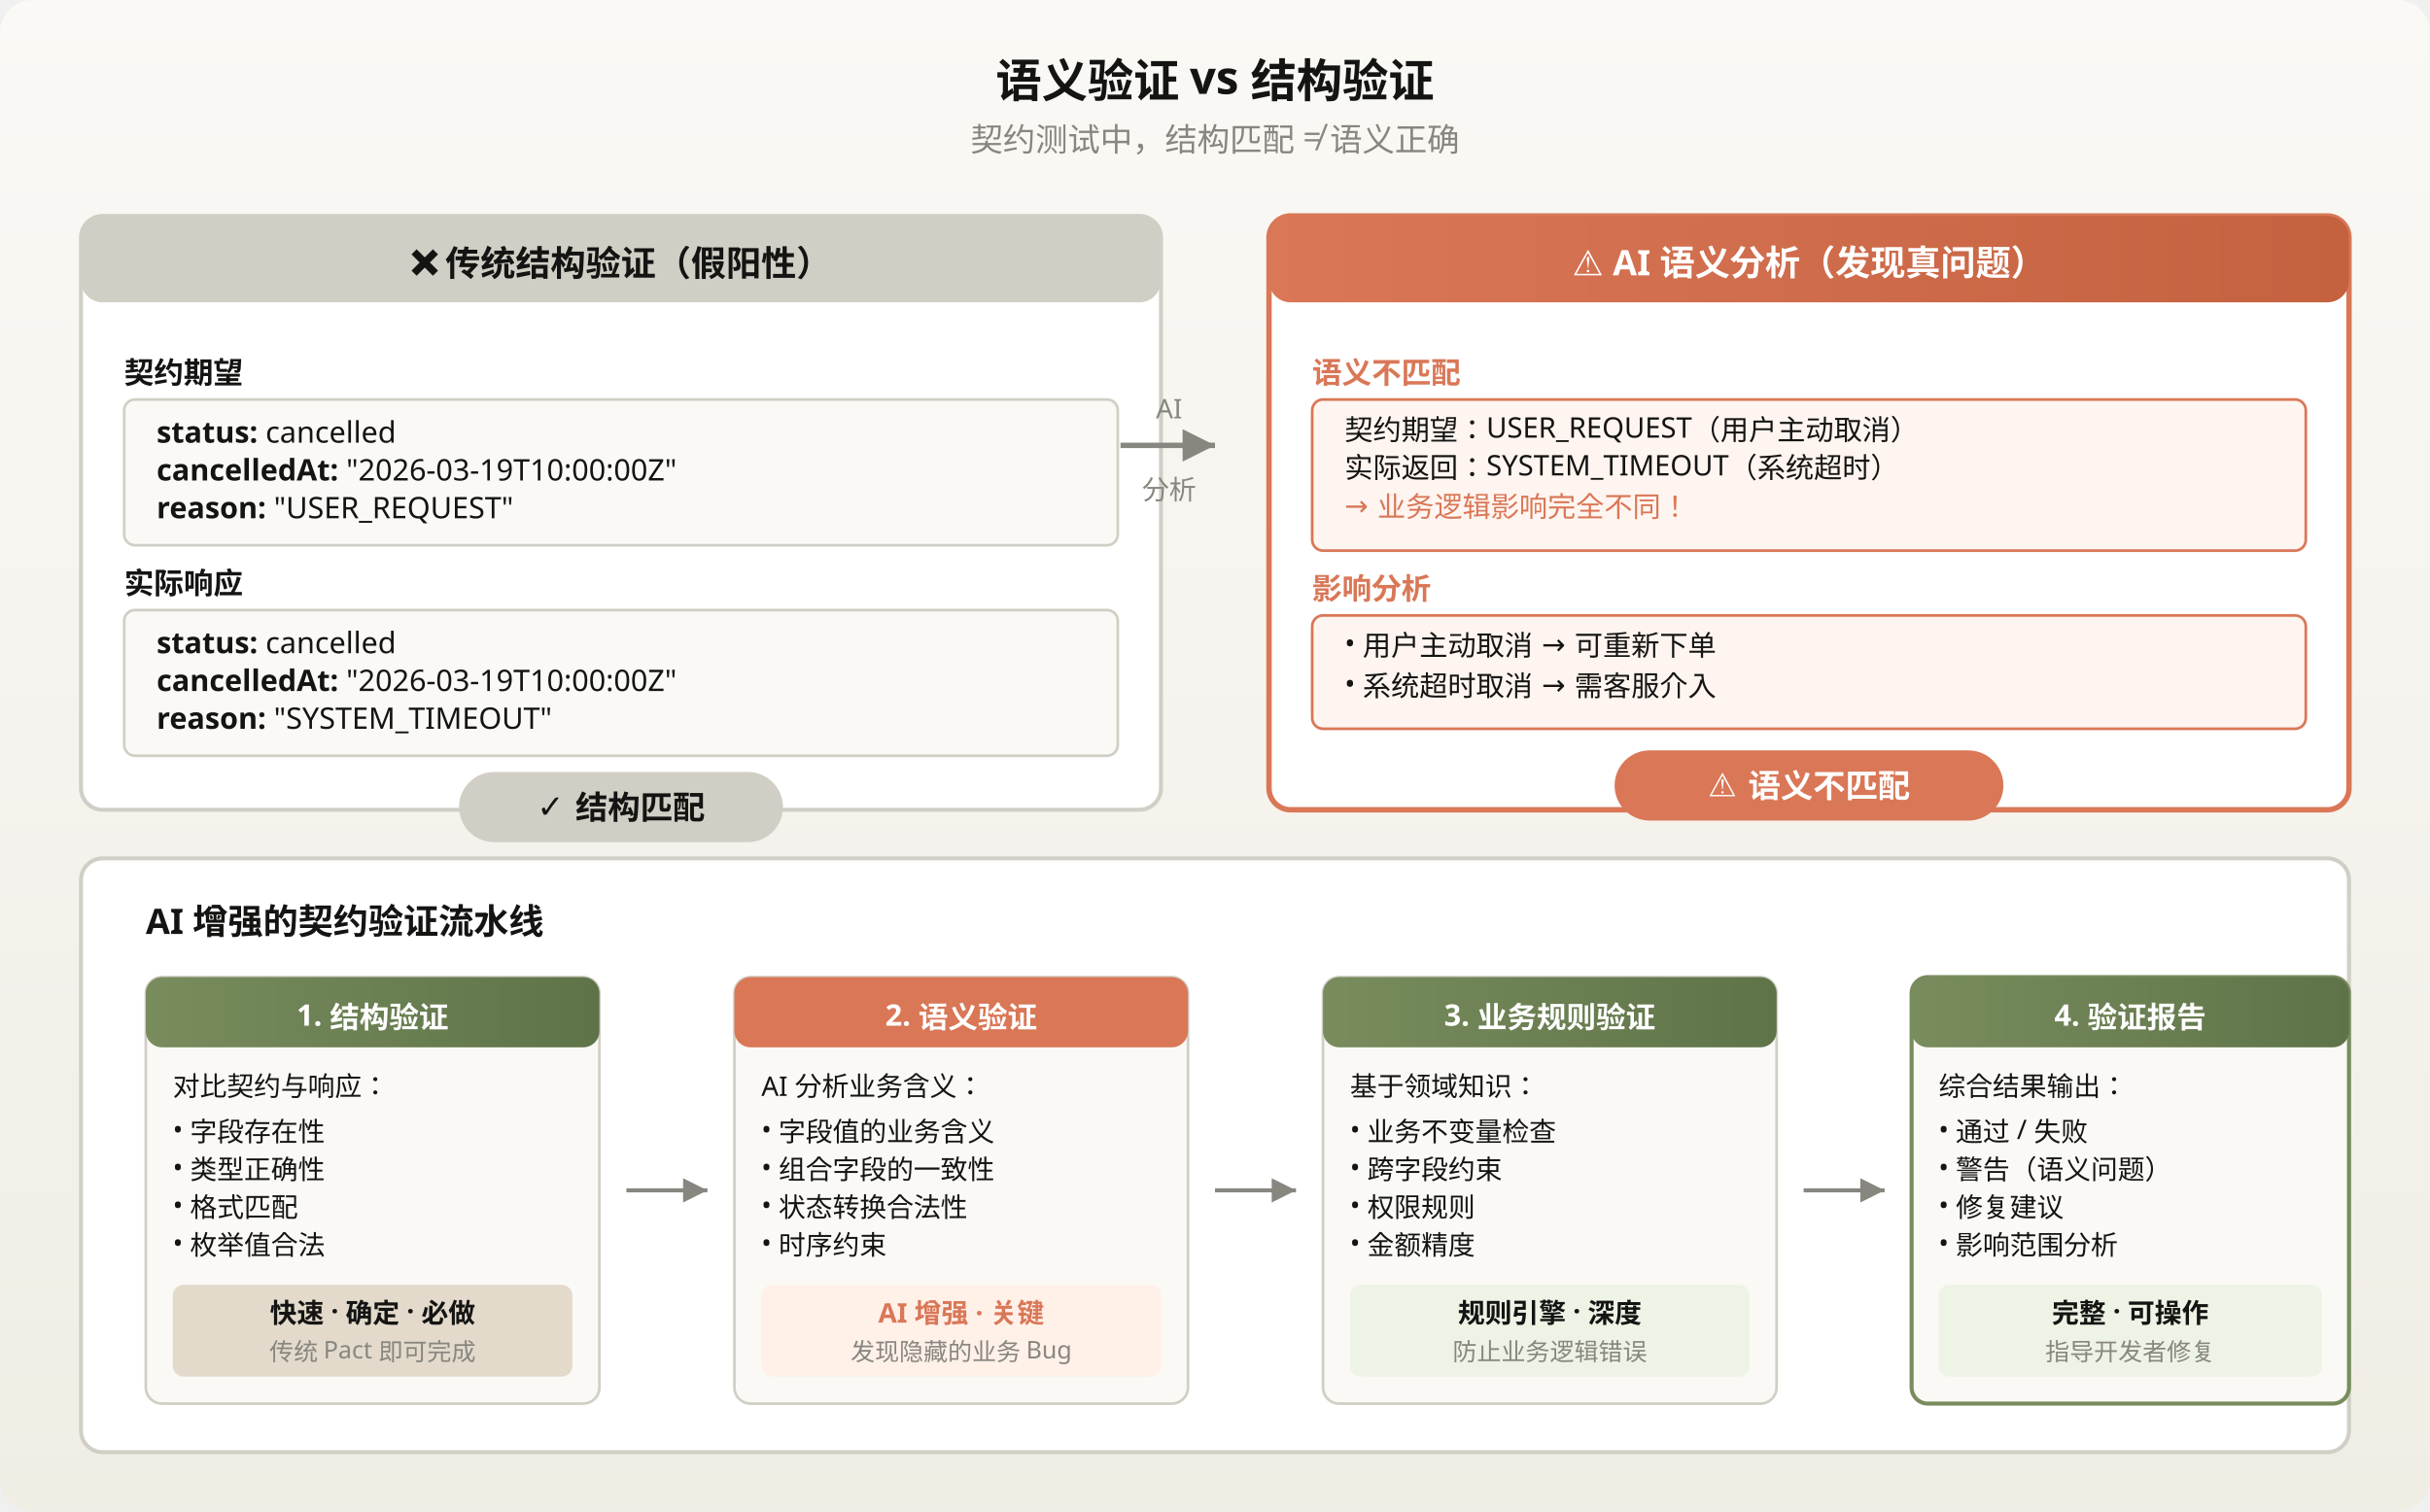
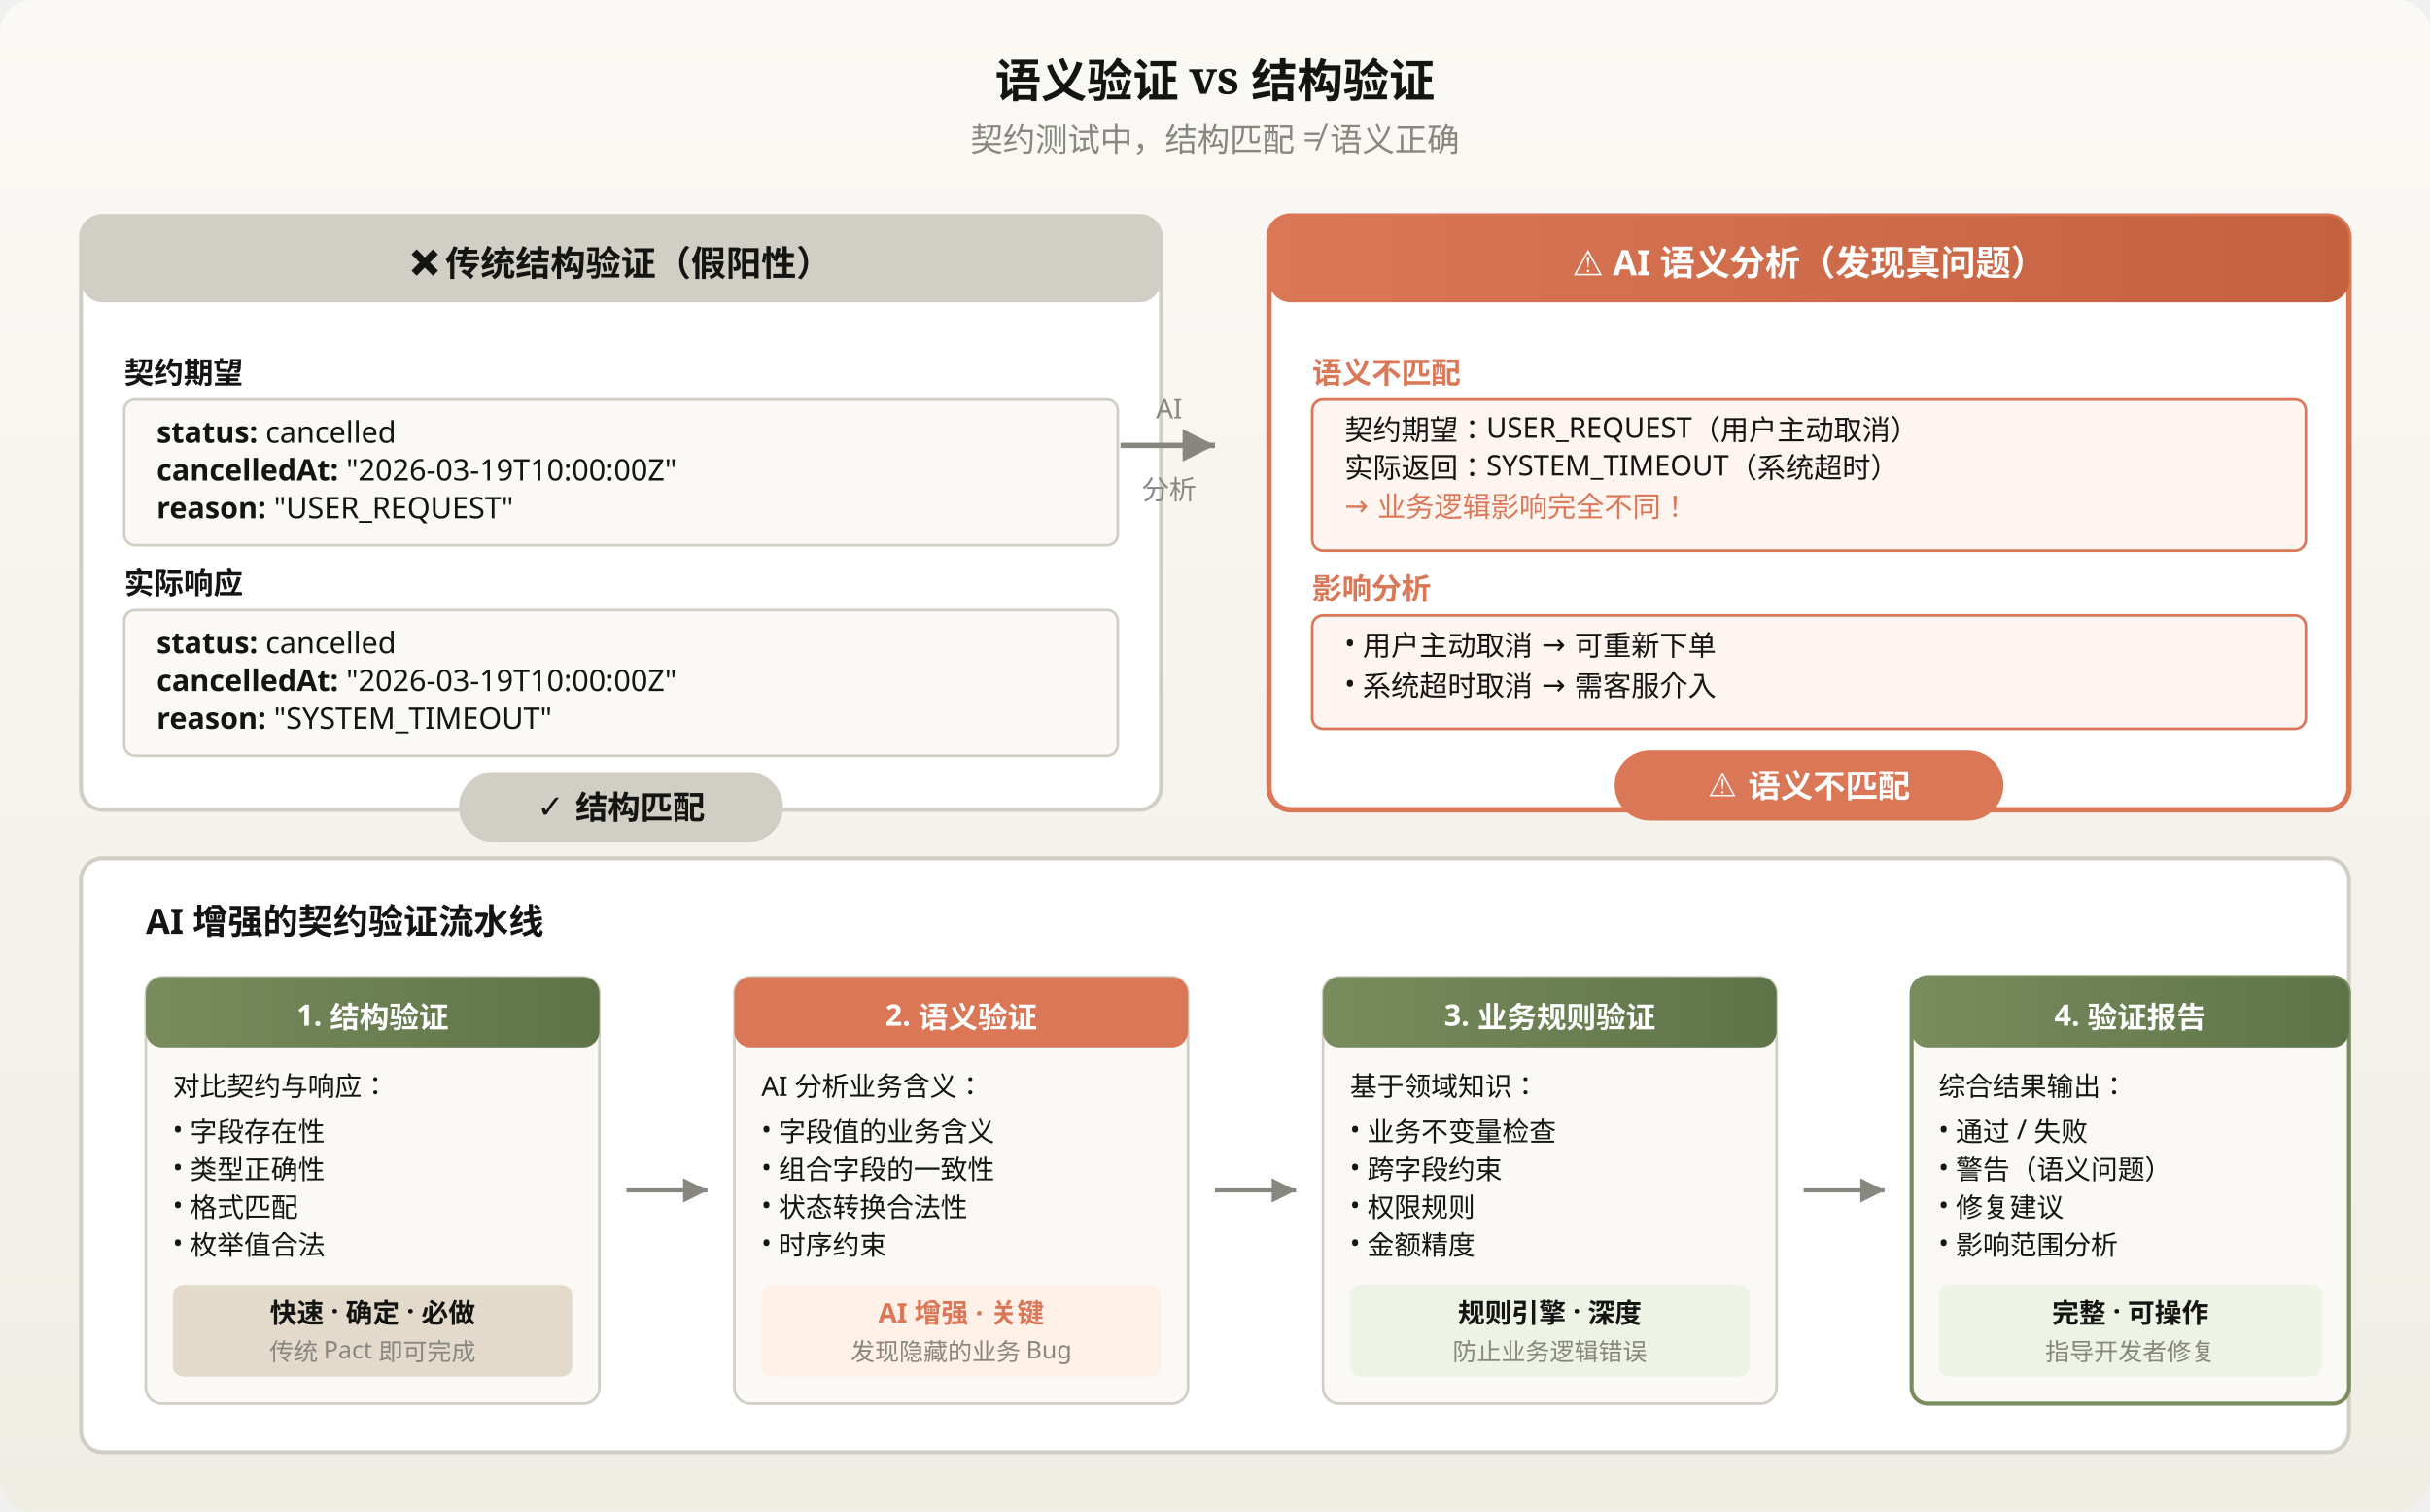
<svg xmlns="http://www.w3.org/2000/svg" viewBox="0 0 900 560" font-family="system-ui,sans-serif">
  <defs>
    <linearGradient id="ivory" x1="0" y1="0" x2="0" y2="1">
      <stop offset="0%" stop-color="#FAF9F5" />
      <stop offset="100%" stop-color="#F0EDE5" />
    </linearGradient>
    <linearGradient id="clay" x1="0" y1="0" x2="1" y2="0">
      <stop offset="0%" stop-color="#D97757" />
      <stop offset="100%" stop-color="#C4613F" />
    </linearGradient>
    <linearGradient id="olive" x1="0" y1="0" x2="1" y2="0">
      <stop offset="0%" stop-color="#788C5D" />
      <stop offset="100%" stop-color="#5E7348" />
    </linearGradient>
    <marker id="arr" markerWidth="8" markerHeight="8" refX="6" refY="3" orient="auto">
      <path d="M0,0 L6,3 L0,6 Z" fill="#87867F" />
    </marker>
  </defs>
  <rect width="900" height="560" fill="url(#ivory)" rx="12" />
-   <text x="450" y="36" text-anchor="middle" font-size="17" font-weight="700" fill="#141413">语义验证 vs 结构验证</text>
+   <text x="450" y="36" text-anchor="middle" font-size="17" font-weight="700" fill="#141413" font-family="'ui-serif, Georgia, serif'">语义验证 vs 结构验证</text>
  <text x="450" y="56" text-anchor="middle" font-size="12" fill="#87867F">契约测试中，结构匹配 ≠ 语义正确</text>
  <g transform="translate(30, 80)">
    <rect width="400" height="220" fill="white" stroke="#D1CFC5" stroke-width="1.5" rx="8" />
    <rect width="400" height="32" fill="#D1CFC5" rx="8" clip-path="url(#clip1)" />
    <text x="200" y="22" text-anchor="middle" font-size="13" font-weight="700" fill="#141413">❌ 传统结构验证（假阳性）</text>
    <text x="16" y="62" font-size="11" font-weight="600" fill="#141413">契约期望</text>
    <rect x="16" y="68" width="368" height="54" fill="#FAF9F5" stroke="#D1CFC5" stroke-width="1" rx="4" />
    <text x="28" y="84" font-size="11" fill="#141413">
      <tspan font-weight="600">status:</tspan> cancelled</text>
    <text x="28" y="98" font-size="11" fill="#141413">
      <tspan font-weight="600">cancelledAt:</tspan> "2026-03-19T10:00:00Z"</text>
    <text x="28" y="112" font-size="11" fill="#141413">
      <tspan font-weight="600">reason:</tspan> "USER_REQUEST"</text>
    <text x="16" y="140" font-size="11" font-weight="600" fill="#141413">实际响应</text>
    <rect x="16" y="146" width="368" height="54" fill="#FAF9F5" stroke="#D1CFC5" stroke-width="1" rx="4" />
    <text x="28" y="162" font-size="11" fill="#141413">
      <tspan font-weight="600">status:</tspan> cancelled</text>
    <text x="28" y="176" font-size="11" fill="#141413">
      <tspan font-weight="600">cancelledAt:</tspan> "2026-03-19T10:00:00Z"</text>
    <text x="28" y="190" font-size="11" fill="#141413">
      <tspan font-weight="600">reason:</tspan> "SYSTEM_TIMEOUT"</text>
    <rect x="140" y="206" width="120" height="26" fill="#D1CFC5" rx="13" />
    <text x="200" y="223" text-anchor="middle" font-size="12" font-weight="700" fill="#141413">✓ 结构匹配</text>
  </g>
  <g transform="translate(415, 165)">
    <path d="M0,0 L35,0" stroke="#87867F" stroke-width="2" marker-end="url(#arr)" />
    <text x="18" y="-10" text-anchor="middle" font-size="10" fill="#87867F">AI</text>
    <text x="18" y="20" text-anchor="middle" font-size="10" fill="#87867F">分析</text>
  </g>
  <g transform="translate(470, 80)">
    <rect width="400" height="220" fill="white" stroke="#D97757" stroke-width="2" rx="8" />
    <rect width="400" height="32" fill="url(#clay)" rx="8" clip-path="url(#clip2)" />
    <text x="200" y="22" text-anchor="middle" font-size="13" font-weight="700" fill="white">⚠️ AI 语义分析（发现真问题）</text>
    <text x="16" y="62" font-size="11" font-weight="700" fill="#D97757">语义不匹配</text>
    <rect x="16" y="68" width="368" height="56" fill="#FFF5F0" stroke="#D97757" stroke-width="1" rx="4" />
    <text x="28" y="83" font-size="10.5" fill="#141413">契约期望：USER_REQUEST（用户主动取消）</text>
    <text x="28" y="97" font-size="10.5" fill="#141413">实际返回：SYSTEM_TIMEOUT（系统超时）</text>
    <text x="28" y="111" font-size="10.5" fill="#D97757">→ 业务逻辑影响完全不同！</text>
    <text x="16" y="142" font-size="11" font-weight="700" fill="#D97757">影响分析</text>
    <rect x="16" y="148" width="368" height="42" fill="#FFF5F0" stroke="#D97757" stroke-width="1" rx="4" />
    <text x="28" y="162" font-size="10.5" fill="#141413">• 用户主动取消 → 可重新下单</text>
    <text x="28" y="177" font-size="10.5" fill="#141413">• 系统超时取消 → 需客服介入</text>
    <rect x="128" y="198" width="144" height="26" fill="#D97757" rx="13" />
    <text x="200" y="215" text-anchor="middle" font-size="12" font-weight="700" fill="white">⚠ 语义不匹配</text>
  </g>
  <g transform="translate(30, 318)">
    <rect width="840" height="220" fill="white" stroke="#D1CFC5" stroke-width="1.5" rx="8" />
    <text x="24" y="28" font-size="13" font-weight="700" fill="#141413">AI 增强的契约验证流水线</text>
    <g transform="translate(24, 44)">
      <rect x="0" y="0" width="168" height="158" fill="#FAF9F5" stroke="#D1CFC5" stroke-width="1" rx="6" />
      <rect x="0" y="0" width="168" height="26" fill="url(#olive)" rx="6" clip-path="url(#clip3)" />
      <text x="84" y="18" text-anchor="middle" font-size="11" font-weight="700" fill="white">1. 结构验证</text>
      <text x="10" y="44" font-size="10" fill="#141413">对比契约与响应：</text>
      <text x="10" y="60" font-size="10" fill="#141413">• 字段存在性</text>
      <text x="10" y="74" font-size="10" fill="#141413">• 类型正确性</text>
      <text x="10" y="88" font-size="10" fill="#141413">• 格式匹配</text>
      <text x="10" y="102" font-size="10" fill="#141413">• 枚举值合法</text>
      <rect x="10" y="114" width="148" height="34" fill="#E3DACC" rx="4" />
      <text x="84" y="128" text-anchor="middle" font-size="10" font-weight="600" fill="#141413">快速 · 确定 · 必做</text>
      <text x="84" y="142" text-anchor="middle" font-size="9" fill="#87867F">传统 Pact 即可完成</text>
      <path d="M178,79 L208,79" stroke="#87867F" stroke-width="1.5" marker-end="url(#arr)" />
      <rect x="218" y="0" width="168" height="158" fill="#FAF9F5" stroke="#D1CFC5" stroke-width="1" rx="6" />
      <rect x="218" y="0" width="168" height="26" fill="#D97757" rx="6" clip-path="url(#clip4)" />
      <text x="302" y="18" text-anchor="middle" font-size="11" font-weight="700" fill="white">2. 语义验证</text>
      <text x="228" y="44" font-size="10" fill="#141413">AI 分析业务含义：</text>
      <text x="228" y="60" font-size="10" fill="#141413">• 字段值的业务含义</text>
      <text x="228" y="74" font-size="10" fill="#141413">• 组合字段的一致性</text>
      <text x="228" y="88" font-size="10" fill="#141413">• 状态转换合法性</text>
      <text x="228" y="102" font-size="10" fill="#141413">• 时序约束</text>
      <rect x="228" y="114" width="148" height="34" fill="#FFF0E8" rx="4" />
      <text x="302" y="128" text-anchor="middle" font-size="10" font-weight="600" fill="#D97757">AI 增强 · 关键</text>
      <text x="302" y="142" text-anchor="middle" font-size="9" fill="#87867F">发现隐藏的业务 Bug</text>
      <path d="M396,79 L426,79" stroke="#87867F" stroke-width="1.5" marker-end="url(#arr)" />
      <rect x="436" y="0" width="168" height="158" fill="#FAF9F5" stroke="#D1CFC5" stroke-width="1" rx="6" />
      <rect x="436" y="0" width="168" height="26" fill="url(#olive)" rx="6" clip-path="url(#clip5)" />
      <text x="520" y="18" text-anchor="middle" font-size="11" font-weight="700" fill="white">3. 业务规则验证</text>
      <text x="446" y="44" font-size="10" fill="#141413">基于领域知识：</text>
      <text x="446" y="60" font-size="10" fill="#141413">• 业务不变量检查</text>
      <text x="446" y="74" font-size="10" fill="#141413">• 跨字段约束</text>
      <text x="446" y="88" font-size="10" fill="#141413">• 权限规则</text>
      <text x="446" y="102" font-size="10" fill="#141413">• 金额精度</text>
      <rect x="446" y="114" width="148" height="34" fill="#EDF3E5" rx="4" />
      <text x="520" y="128" text-anchor="middle" font-size="10" font-weight="600" fill="#141413">规则引擎 · 深度</text>
      <text x="520" y="142" text-anchor="middle" font-size="9" fill="#87867F">防止业务逻辑错误</text>
      <path d="M614,79 L644,79" stroke="#87867F" stroke-width="1.5" marker-end="url(#arr)" />
      <rect x="654" y="0" width="162" height="158" fill="#FAF9F5" stroke="#788C5D" stroke-width="1.5" rx="6" />
      <rect x="654" y="0" width="162" height="26" fill="url(#olive)" rx="6" clip-path="url(#clip6)" />
      <text x="735" y="18" text-anchor="middle" font-size="11" font-weight="700" fill="white">4. 验证报告</text>
      <text x="664" y="44" font-size="10" fill="#141413">综合结果输出：</text>
      <text x="664" y="60" font-size="10" fill="#141413">• 通过 / 失败</text>
      <text x="664" y="74" font-size="10" fill="#141413">• 警告（语义问题）</text>
      <text x="664" y="88" font-size="10" fill="#141413">• 修复建议</text>
      <text x="664" y="102" font-size="10" fill="#141413">• 影响范围分析</text>
      <rect x="664" y="114" width="142" height="34" fill="#EDF3E5" rx="4" />
      <text x="735" y="128" text-anchor="middle" font-size="10" font-weight="600" fill="#141413">完整 · 可操作</text>
      <text x="735" y="142" text-anchor="middle" font-size="9" fill="#87867F">指导开发者修复</text>
    </g>
  </g>
  <style>
    #clip1 { clip-path: inset(0 0 6px 0 round 8px); }
  </style>
</svg>
